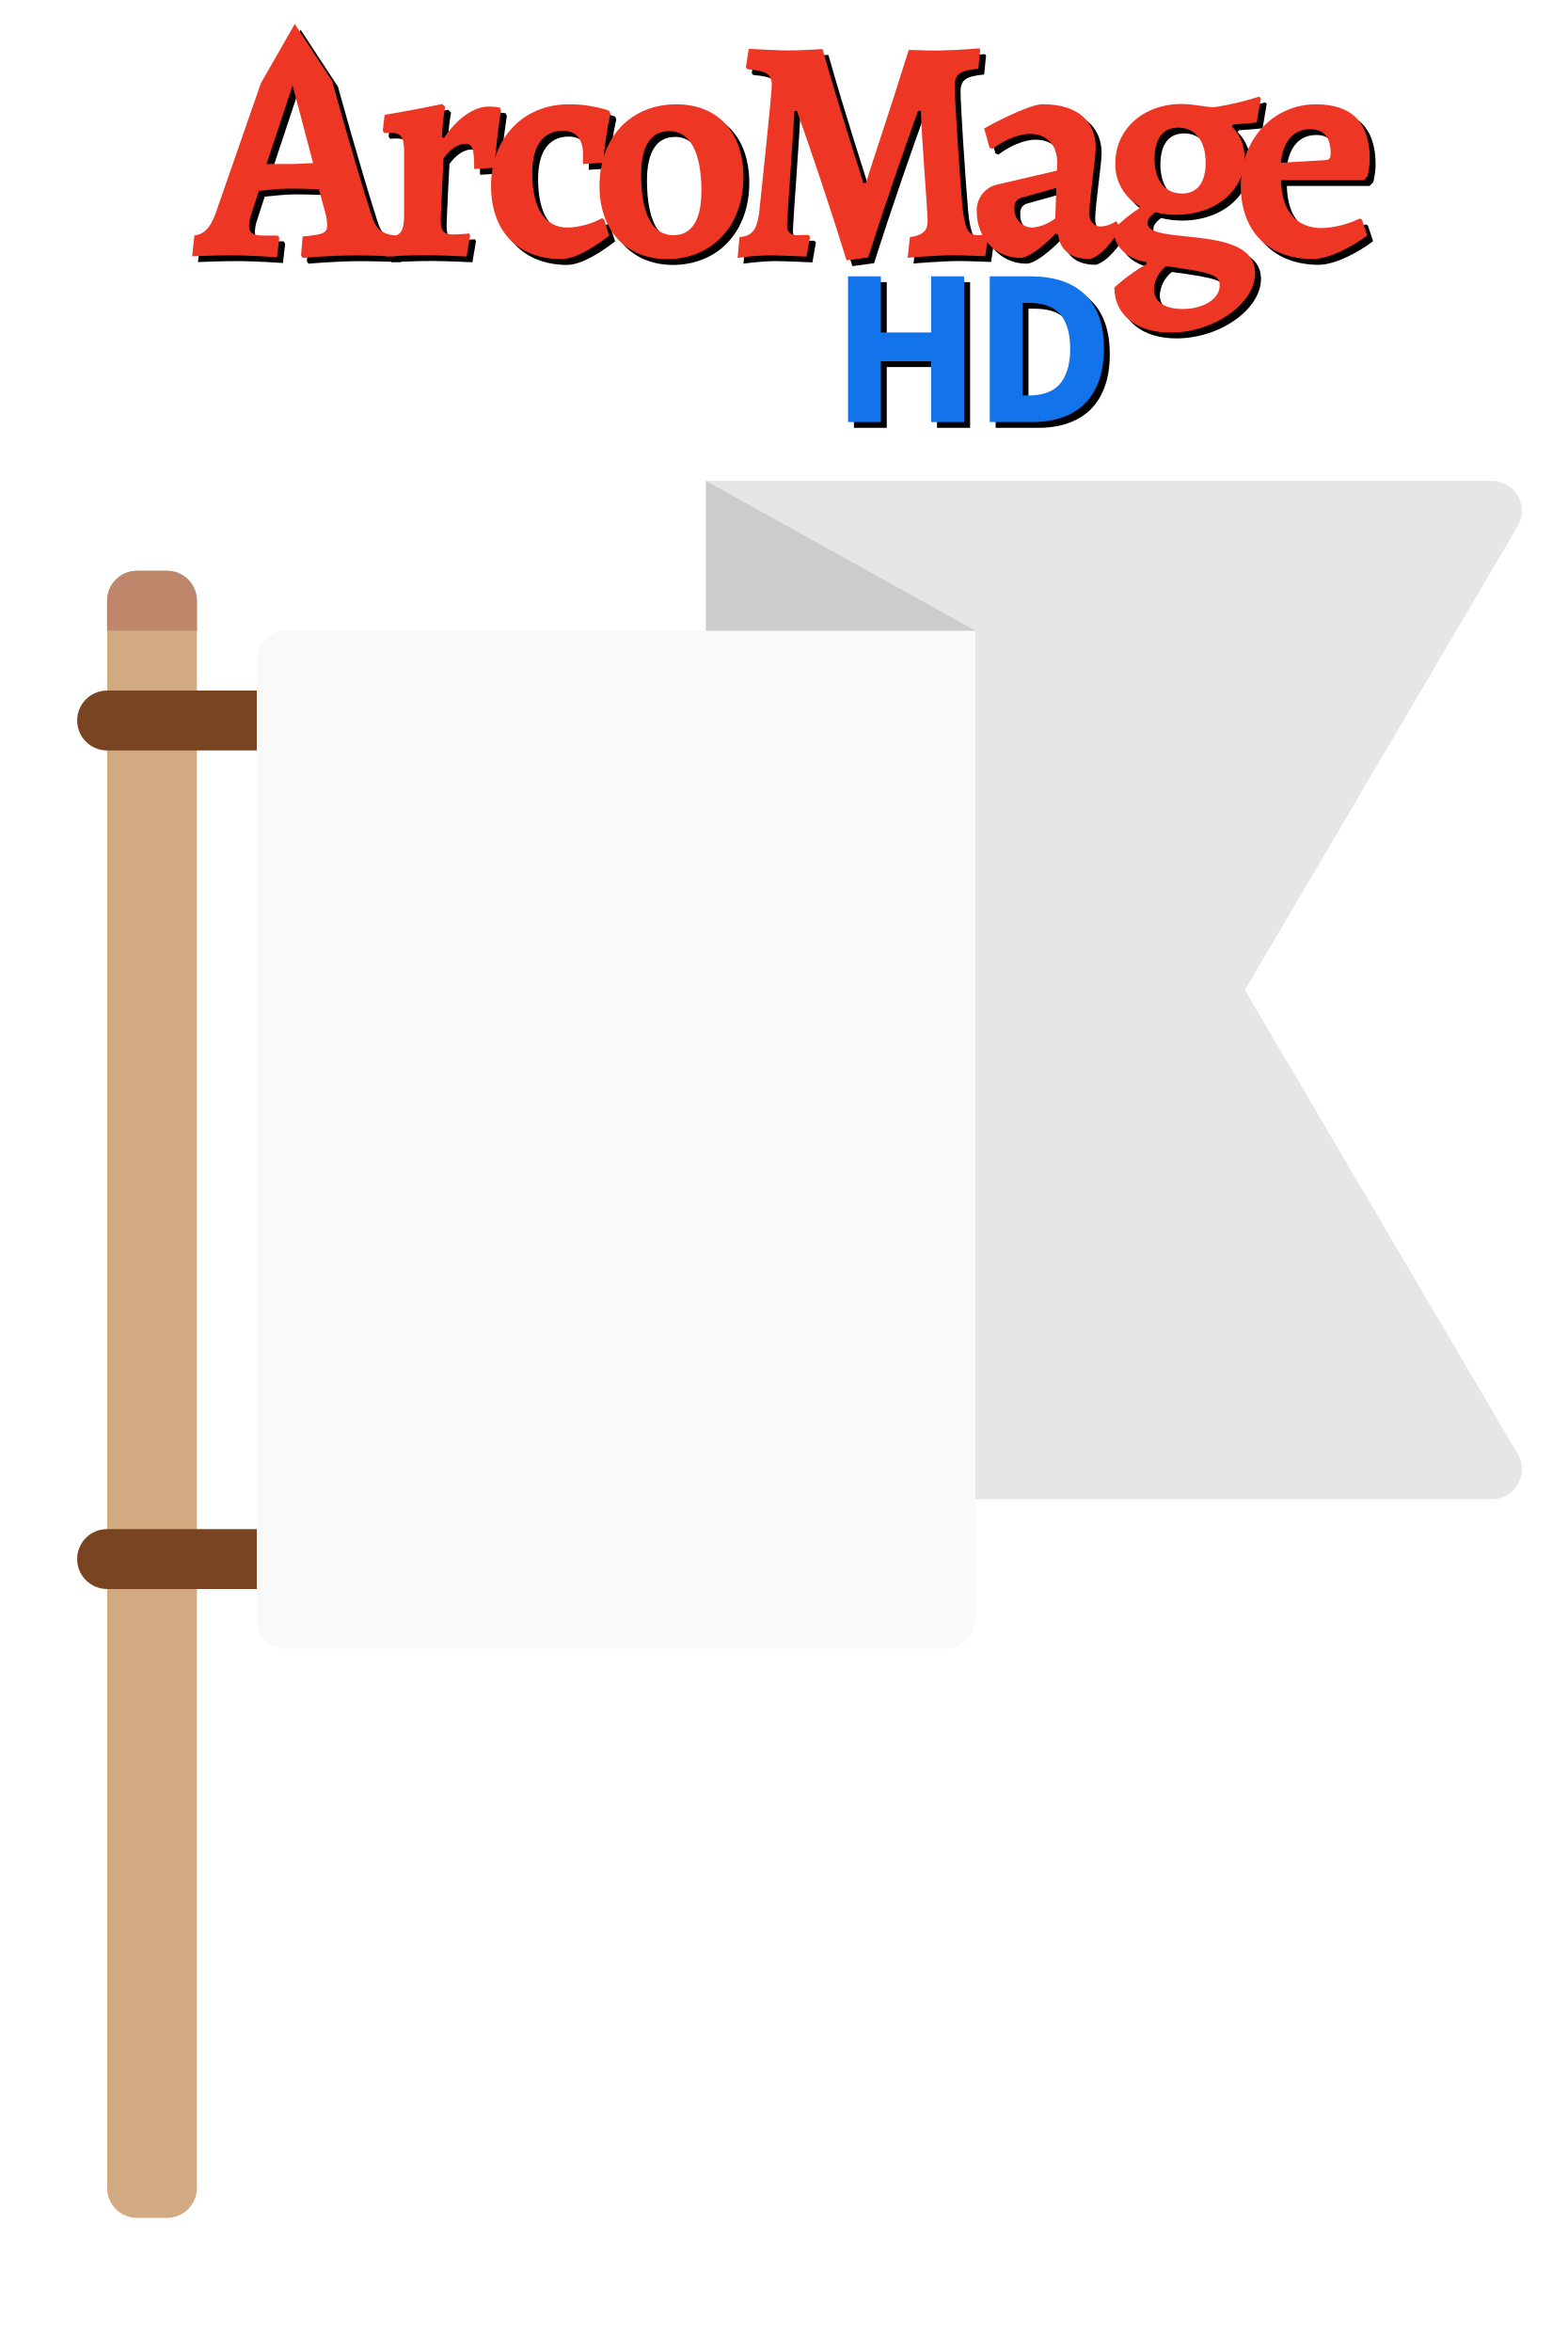
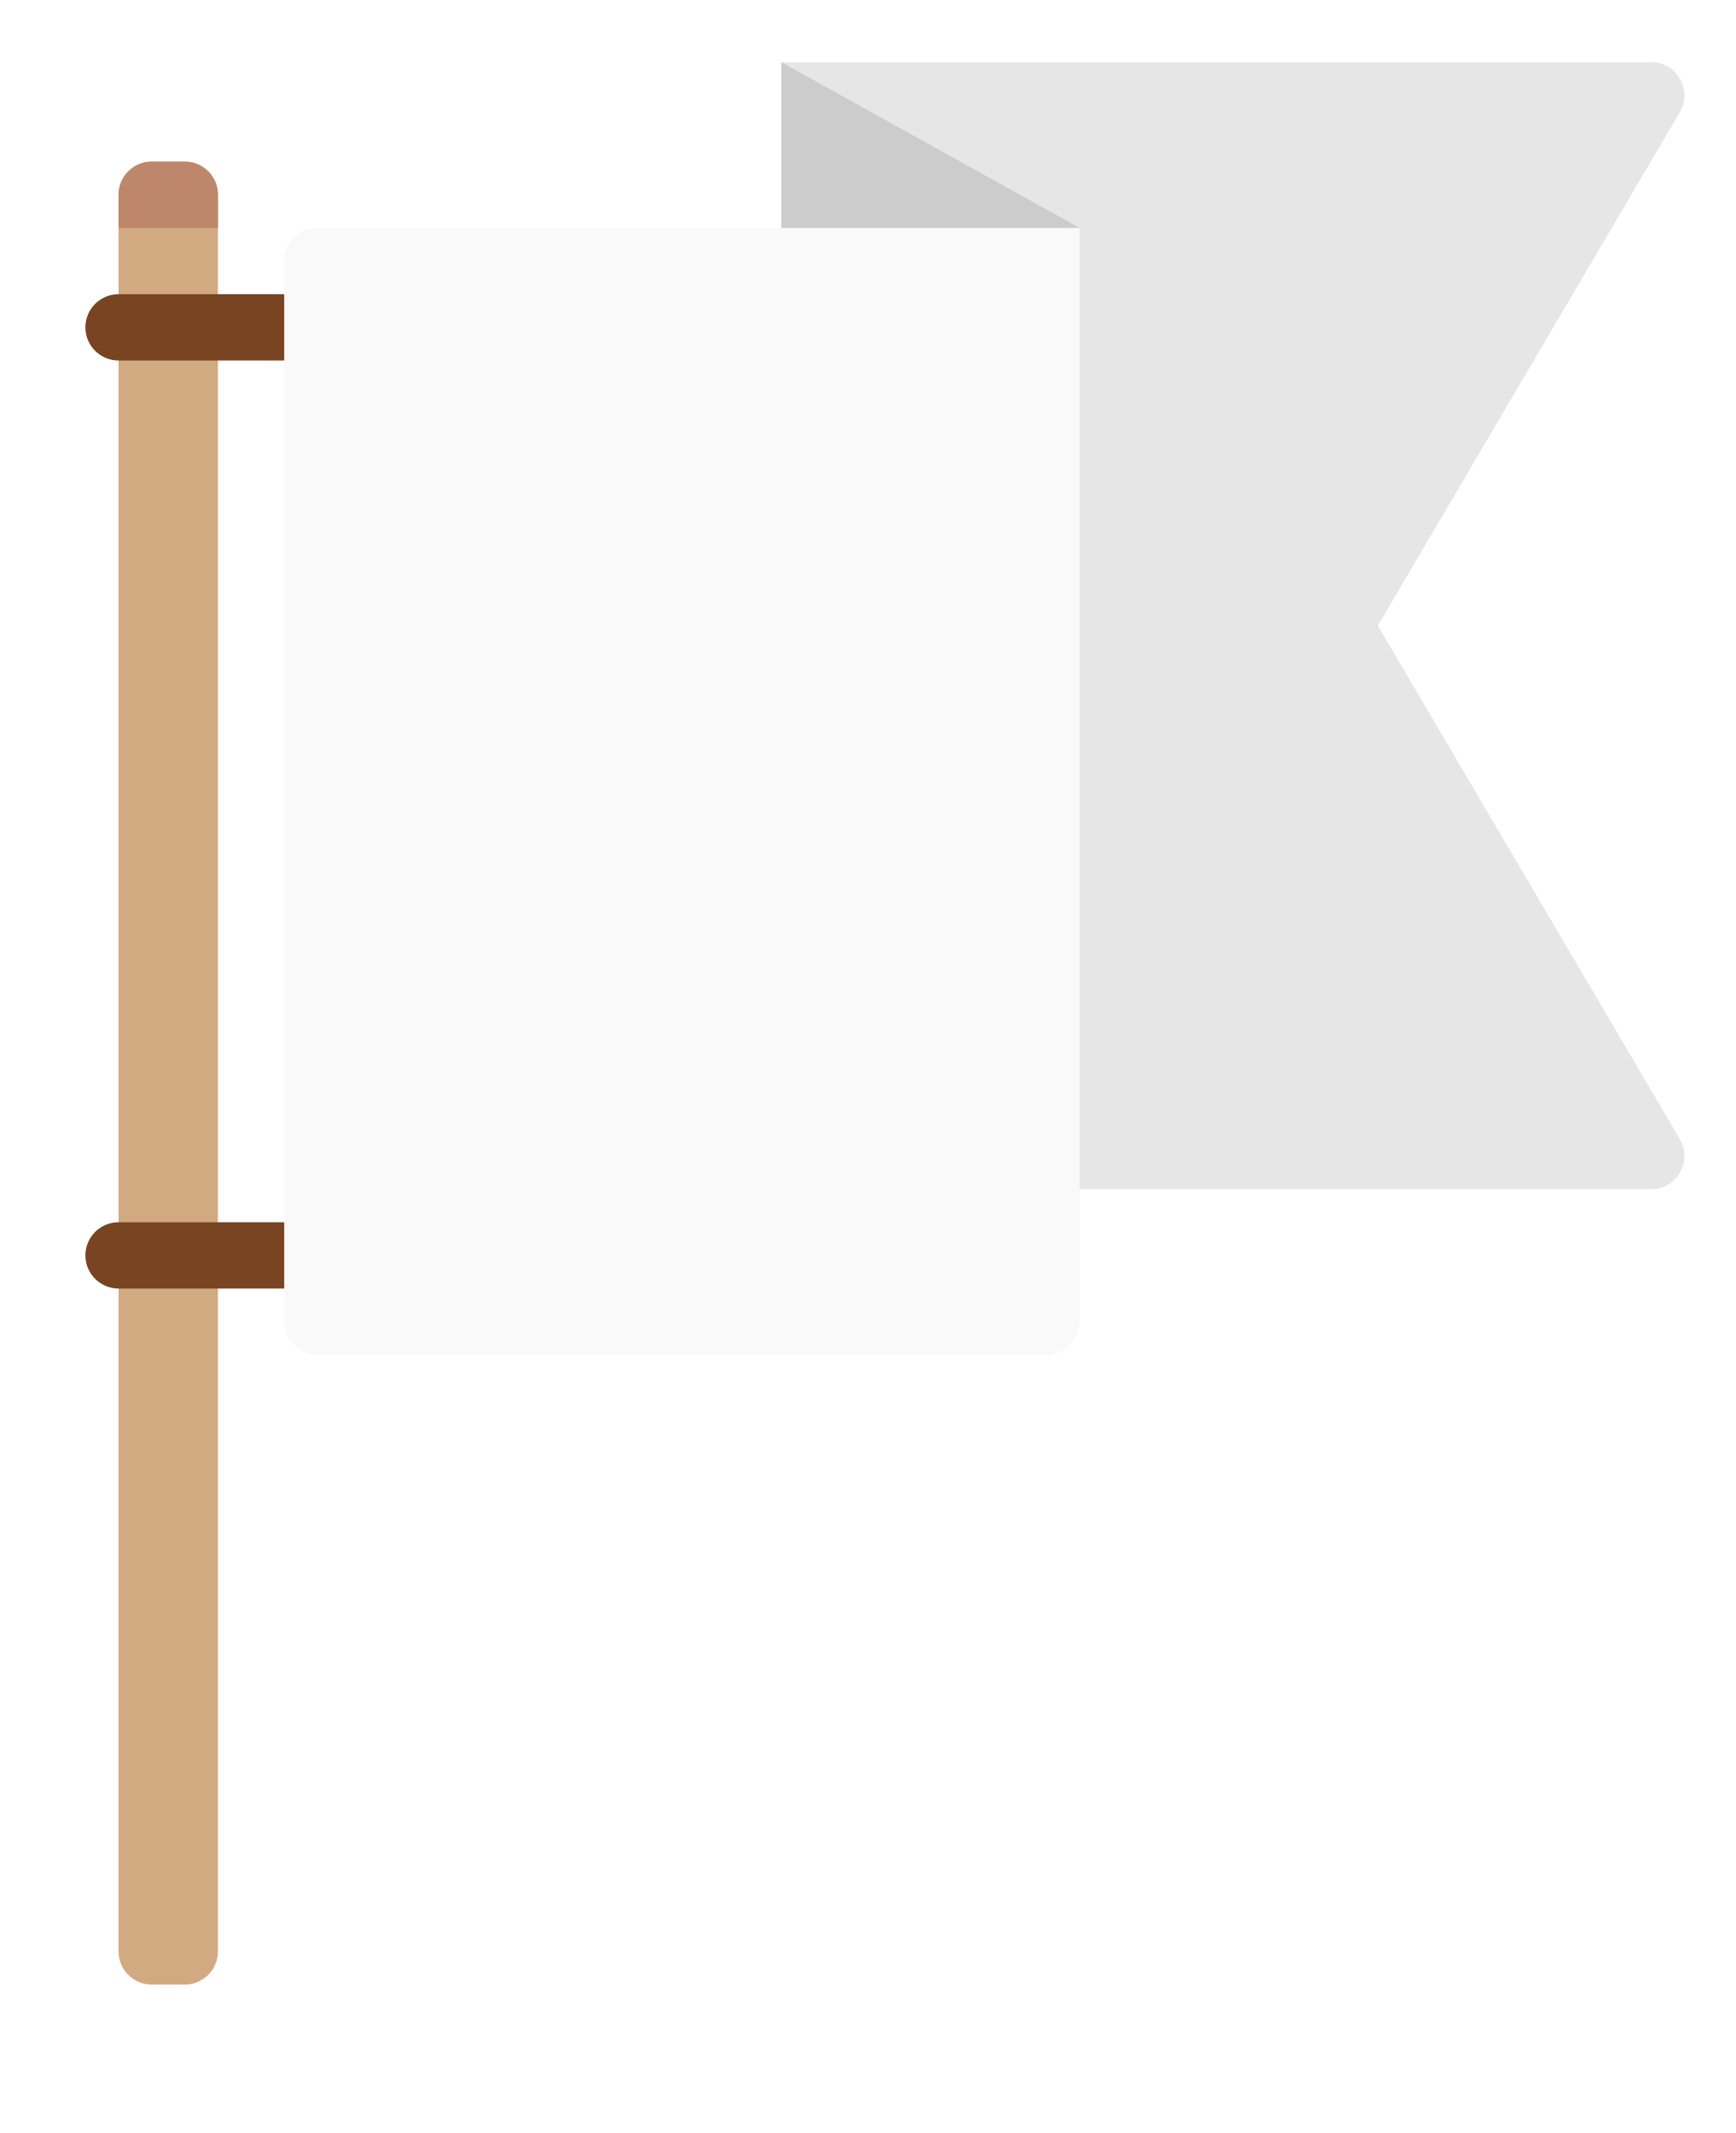
- <svg xmlns="http://www.w3.org/2000/svg" viewBox="0 0 158.75 238.12">
-   <g transform="matrix(.44895 0 0 .44895 19.007 1.9808)">
-     <path d="m150.27 92.065v-32.855h7.407v12.648h11.338v-12.648h7.458v32.855h-7.458v-13.706h-11.338v13.706z" />
-     <path d="m182.23 92.065v-32.855h9.272q3.779 0 6.803 0.957t5.19 2.973q2.167 1.965 3.326 5.039t1.159 7.307-1.159 7.357-3.275 5.19q-2.116 2.016-5.089 3.023-2.923 1.008-6.551 1.008zm7.407-5.997h1.411q2.116 0 3.83-0.554t2.923-1.764q1.209-1.26 1.864-3.275 0.705-2.016 0.705-4.989 0-2.923-0.705-4.888-0.655-2.016-1.864-3.175-1.209-1.209-2.923-1.713t-3.83-0.504h-1.411z" />
-     <path d="m26.88 54.47 0.36-4.25c4.68-0.43 5.54-0.79 5.54-2.59a12.81 12.81 0 0 0-0.36-2.52l-1.51-5.54c-1.87-0.08-4.9-0.15-6.63-0.15-2.3 0-5.18 0.36-6.91 0.51l-1.8 5.54a10.11 10.11 0 0 0-0.43 2.23c0 1.73 0.86 2.31 3.38 2.31h3.1l0.36 0.5-0.5 4.39s-5.91-0.43-10.52-0.43c-3.88 0-8.64 0.22-8.64 0.22l0.51-4.68c2.23-0.36 3.53-1.66 4.75-4.9l10.25-29.47 7.64-13.34 8.43 12.86s4.79 17.47 8.75 29.86c1 3.45 2.37 4.68 5.69 5l0.28 0.5-0.5 4.18s-5.69-0.22-8.79-0.22c-6.12 0-12.09 0.58-12.09 0.58zm-7.78-20.59h5.18c1.52 0 3.82-0.15 5.33-0.22l-4.63-17.49" />
-     <path d="m50.13 45.4v-14.33c0-3.24-0.72-4.25-3.09-4.25-0.58 0-1.37 0.07-1.37 0.07l-0.36-0.5 0.43-3.6c6.12-1 13-2.45 13-2.45l0.65 0.65a53 53 0 0 0-0.72 6.77l0.43 0.28c3-4.53 6.84-7.12 10.08-7.12a14.63 14.63 0 0 1 2.52 0.21l0.29 0.58s-1.15 7.2-1.44 13l-4.61 0.29c0-4.54-0.36-5.69-2-5.69s-3.39 1.22-4.9 3.24c0 0-0.65 12.6-0.65 13.9 0 2.52 0.65 3.31 2.81 3.31 1.3 0 3.6-0.22 3.6-0.22l0.22 0.44-0.8 4.75s-5.9-0.29-9.28-0.29c-4.4 0-9 0.29-9 0.29l0.58-4.39c2.82-0.19 3.61-1.2 3.61-4.94z" />
-     <path d="m69.74 38.77c0-10.73 7.27-18.36 17.49-18.36a27.94 27.94 0 0 1 9.15 1.44l0.29 0.65a71.53 71.53 0 0 0-1.59 11.09l-4.61 0.29v-2.38c0-3.31-1.65-5.11-4.53-5.11-4.47 0-6.91 3.38-6.91 9.58 0 7.92 2.88 12.24 8 12.24a17.67 17.67 0 0 0 7.7-2.09l0.51 0.21 1.15 3.68s-6.48 5.32-10.8 5.32c-9.85-0.03-15.85-6.33-15.85-16.56z" />
-     <path d="m94.2 38.84c0-10.94 7-18.43 17.35-18.43 9.36 0 15.12 6.34 15.12 16.42 0 10.94-7 18.5-17.28 18.5-9.22-0.03-15.19-6.55-15.19-16.49zm23 1.3c0-9.14-2.67-13.68-7.28-13.68-4.1 0-6.33 3.31-6.33 9.79 0 9.15 2.66 13.68 7.27 13.68 4.07 0 6.31-3.31 6.31-9.79z" />
-     <path d="m138.74 21.92h-0.57c-0.07 2.6-1.66 24-1.66 25.71 0 1.58 0.72 2.3 2.31 2.3l2.44-0.07 0.44 0.36-0.8 4.54c-1.51-0.07-6.33-0.29-8.42-0.29a57.34 57.34 0 0 0-7.13 0.58l0.43-4.68c2.81-0.29 3.82-1.52 4.4-5.19 0.36-3.17 2.88-27.36 2.88-29 0-2.59-1.16-3.31-5.48-3.67l-0.36-0.43 0.65-4.18c2.38 0.15 7.06 0.36 9 0.36 2.31 0 6.12-0.21 7.64-0.29 4.1 14.48 8.28 27.08 9.21 30.18h0.58c0.86-3 5.18-15.63 9.65-30 1.44 0 4 0.14 6.26 0.14 0.79 0 1.59-0.07 2.23-0.07 2.31 0 6.7-0.36 7.35-0.43l0.29 0.29-0.44 4.32c-4.1 0.36-5.32 1.22-5.32 3.82 0 3.09 1 18.5 1.72 27.07 0.58 5.26 1.23 6.62 3.53 6.62 0.79 0 1.8-0.14 2-0.14l0.29 0.36-0.65 4.54c-0.87 0-4.75-0.22-7.27-0.22-3.17 0-9.94 0.5-10.23 0.58l0.5-4.68c2.81-0.36 4-1.37 4-3.6s-1.44-19.95-1.51-24.85h-0.65c-2.6 7.2-7 19.73-11.24 33.05l-4.89 0.65c-4.31-13.95-8.56-26.3-11.18-33.68z" />
-     <path d="m197.66 49.79-0.58-0.22c-2.88 3-6.12 5.48-7.92 5.48-5.61 0-9.86-4.47-9.86-10.44a5.94 5.94 0 0 1 4.18-6l13.89-3.24 0.08-1.73c0-4.1-2.31-6.55-6.2-6.55-2.66 0-6 1.51-8.42 3.38l-0.65-0.29-1.22-4.32c4.17-2.37 10.72-5.47 13.17-5.47 8.36 0 12 4.25 12 9.79 0 2.45-1.44 11.6-1.44 14.84 0 1.8 1 2.95 2.59 2.95a6.83 6.83 0 0 0 3.45-1.22l1.01 1.55c-1.44 2.59-4.32 6.33-6.91 7-4.22 0-6.74-1.91-7.17-5.51zm-0.65-3.67 0.22-6.84-7.71 2.16a2.11 2.11 0 0 0-1.72 2.37 4.08 4.08 0 0 0 4 4.4 9.78 9.78 0 0 0 5.21-2.09z" />
-     <path d="m237.12 24.95-0.29 0.43a9.92 9.92 0 0 1 2.88 7.13c0 7.34-6.55 12.82-15.48 12.82a19.35 19.35 0 0 1-4.68-0.58c-1.23 0.94-1.73 1.66-1.73 2.45 0 5.18 24.26 0.07 24.26 11.3 0 6.84-9.28 13.4-19.08 13.4-7.63 0-12.67-4-12.67-10.16a38.79 38.79 0 0 1 7.2-5.25v-0.51c-4.54-0.79-7.2-3.45-7.42-7.34a32.73 32.73 0 0 1 5.91-4.83v-0.43a10.77 10.77 0 0 1-5.47-9.72c0-7.63 6.33-13.32 14.9-13.32 3 0 5.19 0.72 7.42 0.72a63.56 63.56 0 0 0 10.08-2.38l0.43 0.29-0.93 5.55c-1.81 0.21-3.89 0.36-5.33 0.43zm-17.86 37.15c0 2.81 2.37 4.47 6.48 4.47 4.75 0 8.35-2.31 8.35-5.33 0-2.31-1.87-2.95-12.1-4.32a7.17 7.17 0 0 0-2.73 5.18zm11.66-28.51c0-5-2.37-7.92-6.19-7.92-3.45 0-5.33 2.52-5.33 7 0 4.9 2.31 7.85 6.12 7.85 3.46 0.05 5.4-2.39 5.4-6.93z" />
-     <path d="m238.84 38.77c0-10.44 7.28-18.36 17-18.36 8 0 12.09 4.11 12.09 12.24a18.24 18.24 0 0 1-0.5 4l-0.86 0.87h-18.65c0.14 7.06 3.52 10.8 9.21 10.8a21.67 21.67 0 0 0 8.57-2.16l0.5 0.29 1.16 3.53c-3 2.3-8.43 5.32-12.24 5.32-10.09 0-16.28-6.3-16.28-16.53zm18.9-5.76c1.15-0.07 1.37-0.36 1.37-1.65 0-3.53-1.59-5.33-4.54-5.33-3.74 0-6.19 2.59-6.69 7.56z" />
-     <g fill="#ee3625">
-       <path d="m25.56 53.17 0.36-4.25c4.68-0.43 5.54-0.79 5.54-2.59a12.81 12.81 0 0 0-0.36-2.52l-1.51-5.54c-1.87-0.08-4.9-0.15-6.63-0.15-2.3 0-5.18 0.36-6.91 0.51l-1.8 5.54a10.11 10.11 0 0 0-0.43 2.23c0 1.73 0.86 2.31 3.38 2.31h3.1l0.36 0.5-0.5 4.39s-5.91-0.43-10.52-0.43c-3.88 0-8.64 0.22-8.64 0.22l0.51-4.68c2.23-0.36 3.53-1.66 4.75-4.9l10.25-29.47 7.64-13.34 8.43 12.86s4.79 17.47 8.75 29.86c1 3.45 2.37 4.68 5.69 5l0.28 0.5-0.5 4.18s-5.69-0.22-8.79-0.22c-6.12 0-12.09 0.58-12.09 0.58zm-7.78-20.59h5.18c1.52 0 3.82-0.15 5.33-0.22l-4.63-17.49" />
-       <path d="m48.81 44.1v-14.33c0-3.24-0.72-4.25-3.09-4.25-0.58 0-1.37 0.07-1.37 0.07l-0.36-0.5 0.43-3.6c6.12-1 13-2.45 13-2.45l0.65 0.65a53 53 0 0 0-0.72 6.77l0.43 0.28c3-4.53 6.84-7.12 10.08-7.12a14.63 14.63 0 0 1 2.52 0.21l0.29 0.58s-1.15 7.2-1.44 13l-4.61 0.29c0-4.54-0.36-5.69-2-5.69s-3.39 1.22-4.9 3.24c0 0-0.65 12.6-0.65 13.9 0 2.52 0.65 3.31 2.81 3.31 1.3 0 3.6-0.22 3.6-0.22l0.22 0.44-0.8 4.75s-5.9-0.29-9.28-0.29c-4.4 0-9 0.29-9 0.29l0.58-4.39c2.82-0.19 3.61-1.2 3.61-4.94z" />
-       <path d="m68.42 37.47c0-10.73 7.27-18.36 17.49-18.36a27.94 27.94 0 0 1 9.15 1.44l0.29 0.65a71.53 71.53 0 0 0-1.59 11.09l-4.61 0.29v-2.38c0-3.31-1.65-5.11-4.53-5.11-4.47 0-6.91 3.38-6.91 9.58 0 7.92 2.88 12.24 8 12.24a17.67 17.67 0 0 0 7.7-2.09l0.51 0.21 1.15 3.68s-6.48 5.32-10.8 5.32c-9.85-0.03-15.85-6.33-15.85-16.56z" />
-       <path d="m92.88 37.54c0-10.94 7-18.43 17.35-18.43 9.36 0 15.12 6.34 15.12 16.42 0 10.94-7 18.5-17.28 18.5-9.22-0.03-15.19-6.55-15.19-16.49zm23 1.3c0-9.14-2.67-13.68-7.28-13.68-4.1 0-6.33 3.31-6.33 9.79 0 9.15 2.66 13.68 7.27 13.68 4.07 0 6.31-3.31 6.31-9.79z" />
-       <path d="m137.42 20.62h-0.57c-0.07 2.6-1.66 24-1.66 25.71 0 1.58 0.72 2.3 2.31 2.3l2.44-0.07 0.44 0.36-0.8 4.54c-1.51-0.07-6.33-0.29-8.42-0.29a57.34 57.34 0 0 0-7.13 0.58l0.43-4.68c2.81-0.29 3.82-1.52 4.4-5.19 0.36-3.17 2.88-27.36 2.88-29 0-2.59-1.16-3.31-5.48-3.67l-0.36-0.43 0.65-4.18c2.38 0.15 7.06 0.36 9 0.36 2.31 0 6.12-0.21 7.64-0.29 4.1 14.48 8.28 27.08 9.21 30.18h0.58c0.86-3 5.18-15.63 9.65-30 1.44 0 4 0.14 6.26 0.14 0.79 0 1.59-0.07 2.23-0.07 2.31 0 6.7-0.36 7.35-0.43l0.29 0.29-0.44 4.32c-4.1 0.36-5.32 1.22-5.32 3.82 0 3.09 1 18.5 1.72 27.07 0.58 5.26 1.23 6.62 3.53 6.62 0.79 0 1.8-0.14 2-0.14l0.29 0.36-0.65 4.54c-0.87 0-4.75-0.22-7.27-0.22-3.17 0-9.94 0.5-10.23 0.58l0.5-4.68c2.81-0.36 4-1.37 4-3.6s-1.44-19.95-1.51-24.85h-0.65c-2.6 7.2-7 19.73-11.24 33.05l-4.89 0.65c-4.31-13.95-8.56-26.3-11.18-33.68z" />
-       <path d="m196.34 48.49-0.58-0.22c-2.88 3-6.12 5.48-7.92 5.48-5.61 0-9.86-4.47-9.86-10.44a5.94 5.94 0 0 1 4.18-6l13.89-3.24 0.08-1.73c0-4.1-2.31-6.55-6.2-6.55-2.66 0-6 1.51-8.42 3.38l-0.65-0.29-1.22-4.32c4.17-2.37 10.72-5.47 13.17-5.47 8.36 0 12 4.25 12 9.79 0 2.45-1.44 11.6-1.44 14.84 0 1.8 1 2.95 2.59 2.95a6.83 6.83 0 0 0 3.45-1.22l1.01 1.55c-1.44 2.59-4.32 6.33-6.91 7-4.22 0-6.74-1.91-7.17-5.51zm-0.65-3.67 0.22-6.84-7.71 2.16a2.11 2.11 0 0 0-1.72 2.37 4.08 4.08 0 0 0 4 4.4 9.78 9.78 0 0 0 5.21-2.09z" />
-       <path d="m235.8 23.65-0.29 0.43a9.92 9.92 0 0 1 2.88 7.13c0 7.34-6.55 12.82-15.48 12.82a19.35 19.35 0 0 1-4.68-0.58c-1.23 0.94-1.73 1.66-1.73 2.45 0 5.18 24.26 0.07 24.26 11.3 0 6.84-9.28 13.4-19.08 13.4-7.63 0-12.67-4-12.67-10.16a38.79 38.79 0 0 1 7.2-5.25v-0.51c-4.54-0.79-7.2-3.45-7.42-7.34a32.73 32.73 0 0 1 5.91-4.83v-0.43a10.77 10.77 0 0 1-5.47-9.72c0-7.63 6.33-13.32 14.9-13.32 3 0 5.19 0.72 7.42 0.72a63.56 63.56 0 0 0 10.08-2.38l0.43 0.29-0.93 5.55c-1.81 0.21-3.89 0.36-5.33 0.43zm-17.86 37.15c0 2.81 2.37 4.47 6.48 4.47 4.75 0 8.35-2.31 8.35-5.33 0-2.31-1.87-2.95-12.1-4.32a7.17 7.17 0 0 0-2.73 5.18zm11.66-28.51c0-5-2.37-7.92-6.19-7.92-3.45 0-5.33 2.52-5.33 7 0 4.9 2.31 7.85 6.12 7.85 3.46 0.05 5.4-2.39 5.4-6.93z" />
-       <path d="m237.52 37.47c0-10.44 7.28-18.36 17-18.36 8 0 12.09 4.11 12.09 12.24a18.24 18.24 0 0 1-0.5 4l-0.86 0.87h-18.65c0.14 7.06 3.52 10.8 9.21 10.8a21.67 21.67 0 0 0 8.57-2.16l0.5 0.29 1.16 3.53c-3 2.3-8.43 5.32-12.24 5.32-10.09 0-16.28-6.3-16.28-16.53zm18.9-5.76c1.15-0.07 1.37-0.36 1.37-1.65 0-3.53-1.59-5.33-4.54-5.33-3.74 0-6.19 2.59-6.69 7.56z" />
-     </g>
-     <g fill="#1273eb">
-       <path d="m148.94 90.765v-32.855h7.407v12.648h11.338v-12.648h7.458v32.855h-7.458v-13.706h-11.338v13.706z" />
-       <path d="m180.91 90.765v-32.855h9.272q3.779 0 6.803 0.957t5.19 2.973q2.167 1.965 3.326 5.039t1.159 7.307-1.159 7.357-3.275 5.19q-2.116 2.016-5.089 3.023-2.923 1.008-6.551 1.008zm7.407-5.997h1.411q2.116 0 3.83-0.554t2.923-1.764q1.209-1.26 1.864-3.275 0.705-2.016 0.705-4.989 0-2.923-0.705-4.888-0.655-2.016-1.864-3.175-1.209-1.209-2.923-1.713t-3.83-0.504h-1.411z" />
-     </g>
-   </g>
+ <svg xmlns="http://www.w3.org/2000/svg" viewBox="0 43 158.75 195.12">
  <g transform="matrix(.34346 0 0 .34346 -6.9626 48.69)">
    <path d="m460.14 300.14h-231.74v-300.14h231.74c6.827 0 11.071 7.418 7.608 13.303l-80.449 136.77 80.45 136.77c3.462 5.884-0.78 13.303-7.608 13.303z" fill="#e6e6e6" />
    <path d="m299.02 344.28h-194.21c-4.875 0-8.828-3.953-8.828-8.828v-282.48c0-4.875 3.953-8.828 8.828-8.828h203.03v291.31c0 4.875-3.952 8.828-8.827 8.828z" fill="#f9f9f9" />
    <polygon points="228.4 0 307.85 44.138 228.4 44.138" fill="#ccc" />
    <path d="m69.504 26.483h-8.828c-4.875 0-8.828 3.953-8.828 8.828v467.86c0 4.875 3.953 8.828 8.828 8.828h8.828c4.875 0 8.828-3.953 8.828-8.828v-467.86c-1e-3 -4.875-3.953-8.827-8.828-8.827z" fill="#d2aa82" />
    <g fill="#784421">
      <path d="m51.848 79.448h44.138v-17.655h-44.138c-4.875 0-8.828 3.953-8.828 8.828 1e-3 4.875 3.952 8.827 8.828 8.827z" />
      <path d="m51.848 326.62h44.138v-17.655h-44.138c-4.875 0-8.828 3.953-8.828 8.828 1e-3 4.874 3.952 8.827 8.828 8.827z" />
    </g>
    <path d="m78.331 44.138h-26.483v-8.828c0-4.875 3.953-8.828 8.828-8.828h8.828c4.875 0 8.828 3.953 8.828 8.828v8.828z" fill="#be876b" />
  </g>
</svg>
